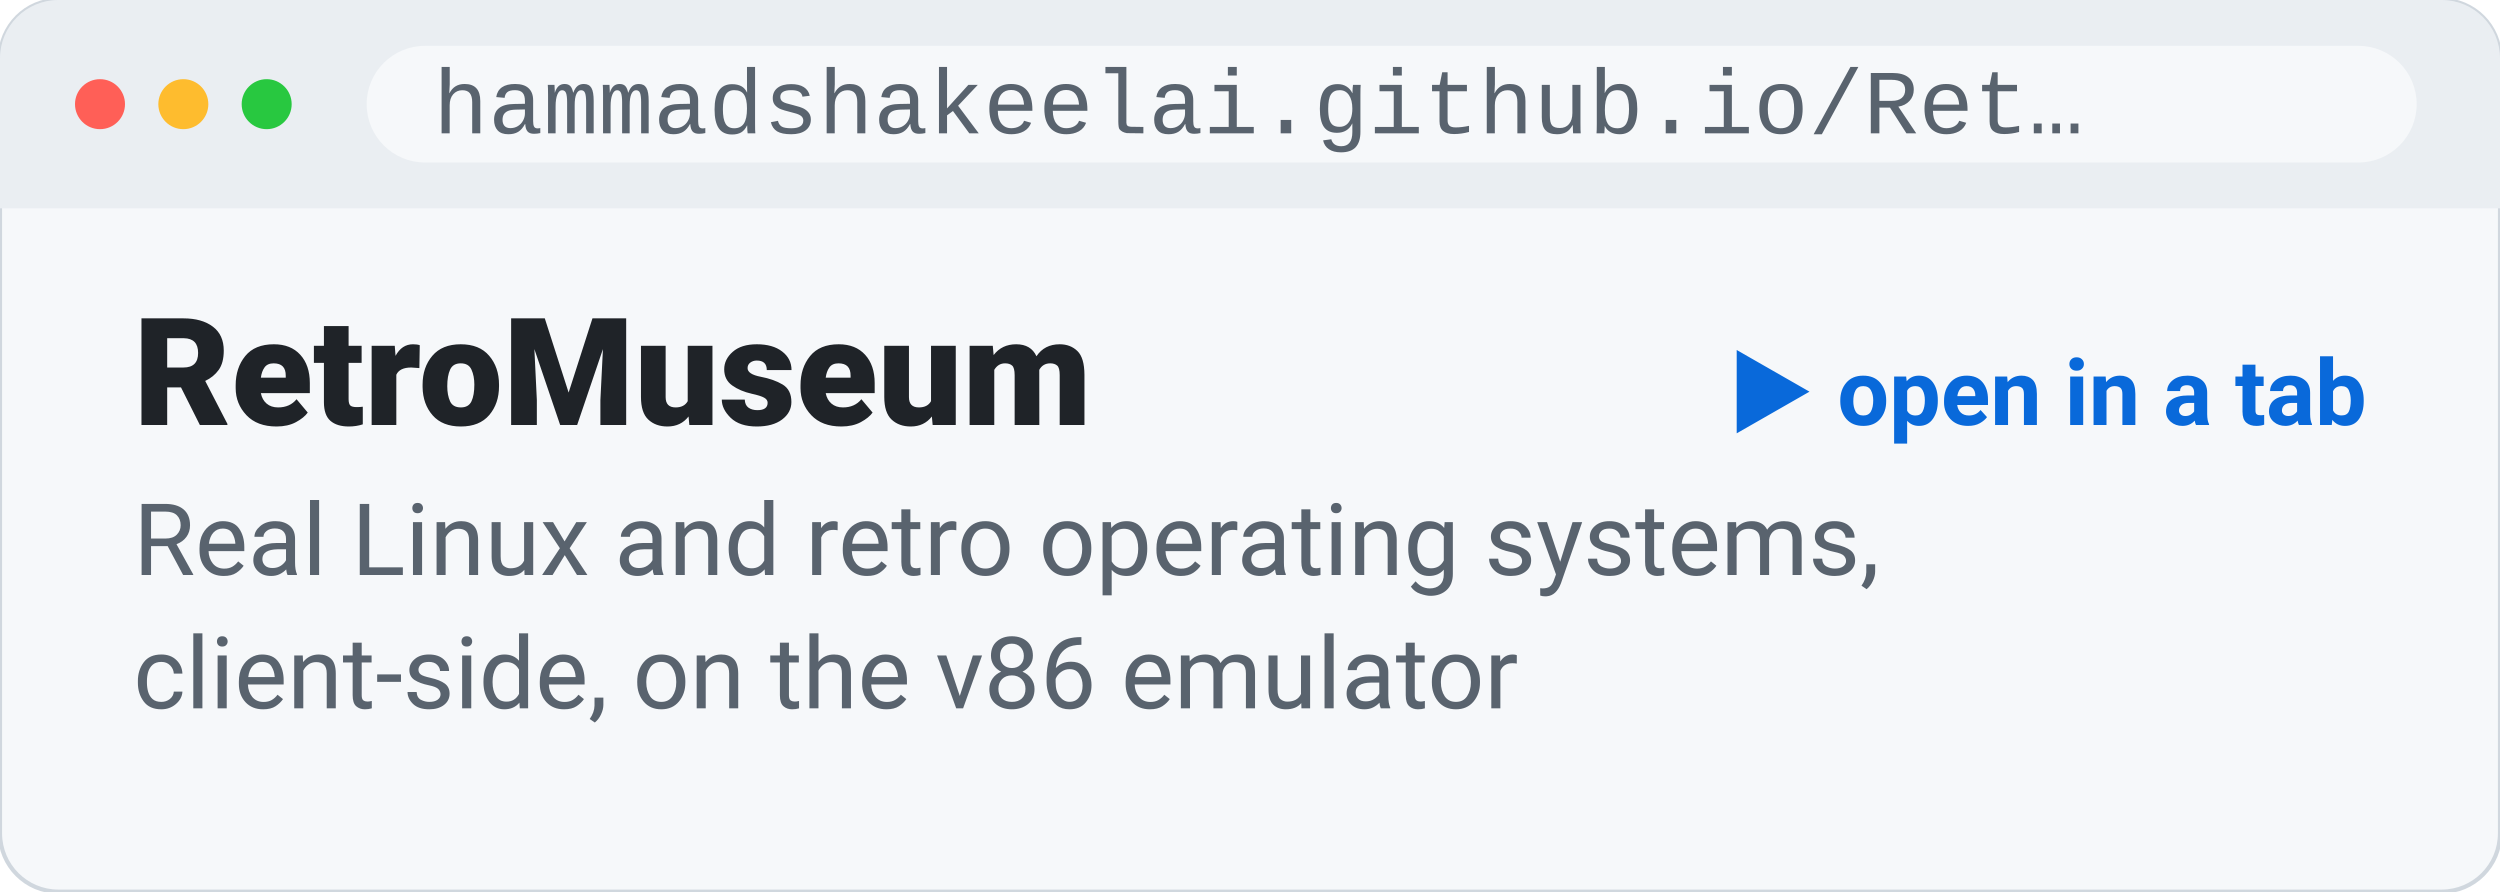
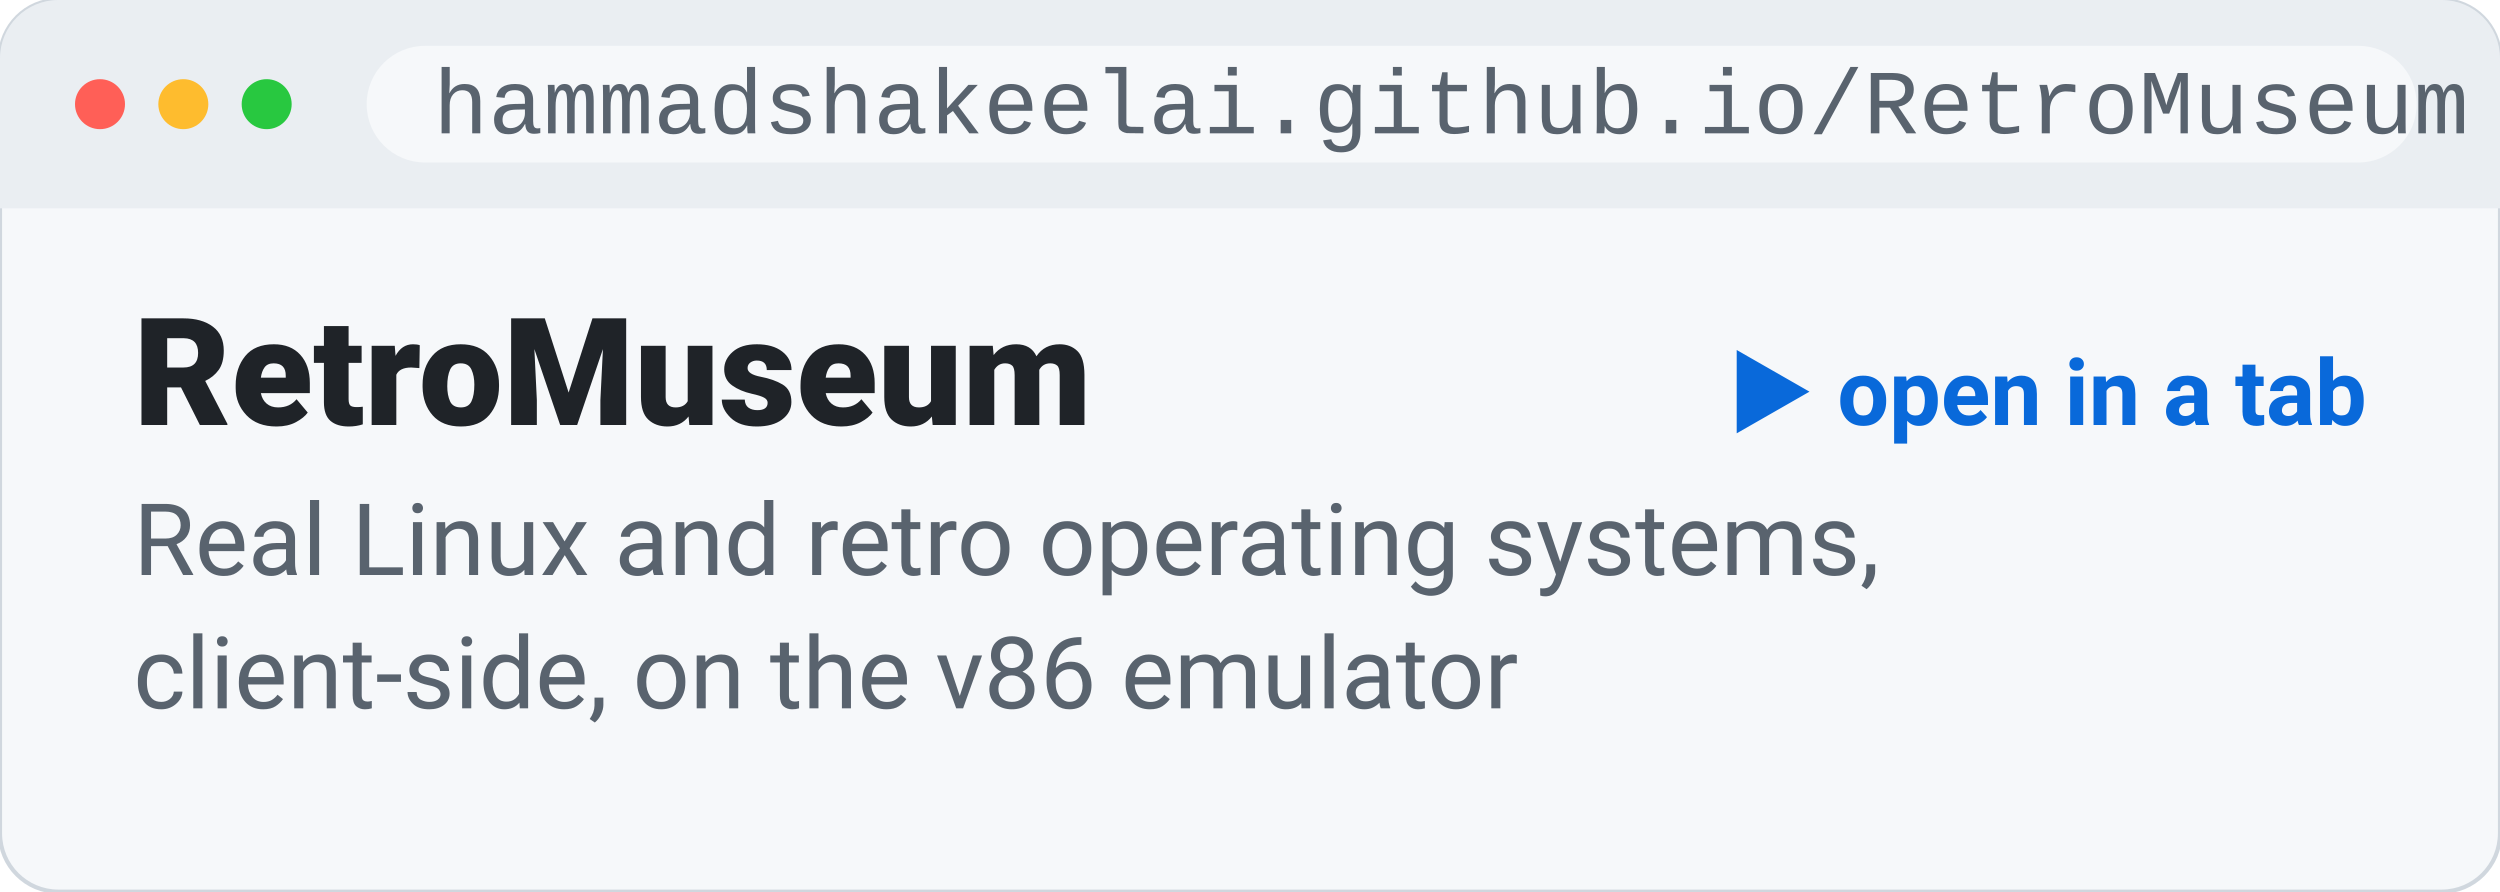
<svg xmlns="http://www.w3.org/2000/svg" viewBox="0 0 600 214" width="600" height="214" role="img" aria-label="RetroMuseum: Real Linux and retro operating systems, client-side, on the v86 emulator">
  <rect width="600" height="214" rx="14" fill="#f6f8fa" stroke="#d0d7de" />
  <path d="M0 14 a14 14 0 0 1 14 -14 h572 a14 14 0 0 1 14 14 v36 h-600 z" fill="#eaeef2" />
  <circle cx="24" cy="25" r="6" fill="#ff5f57" />
  <circle cx="44" cy="25" r="6" fill="#febc2e" />
  <circle cx="64" cy="25" r="6" fill="#28c840" />
  <rect x="88" y="11" width="492" height="28" rx="14" fill="#f6f8fa" />
-   <text x="104" y="32" font-family="ui-monospace, SFMono-Regular, Menlo, Consolas, 'Liberation Mono', monospace" font-size="22" fill="#59636e">hammadshakeelai.github.io/Ret…</text>
+   <text x="104" y="32" font-family="ui-monospace, SFMono-Regular, Menlo, Consolas, 'Liberation Mono', monospace" font-size="22" fill="#59636e">hammadshakeelai.github.io/RetroMuseum</text>
  <text x="32" y="102" font-family="-apple-system, BlinkMacSystemFont, 'Segoe UI', Roboto, Helvetica, Arial, sans-serif" font-size="36" font-weight="800" fill="#1f2328">RetroMuseum</text>
  <text x="32" y="138" font-family="-apple-system, BlinkMacSystemFont, 'Segoe UI', Roboto, Helvetica, Arial, sans-serif" font-size="24" fill="#59636e">Real Linux and retro operating systems,</text>
  <text x="32" y="170" font-family="-apple-system, BlinkMacSystemFont, 'Segoe UI', Roboto, Helvetica, Arial, sans-serif" font-size="24" fill="#59636e">client-side, on the v86 emulator</text>
  <text x="568" y="102" text-anchor="end" font-family="-apple-system, BlinkMacSystemFont, 'Segoe UI', Roboto, Helvetica, Arial, sans-serif" font-size="22" font-weight="700" fill="#0969da">▶ open in a tab</text>
</svg>
